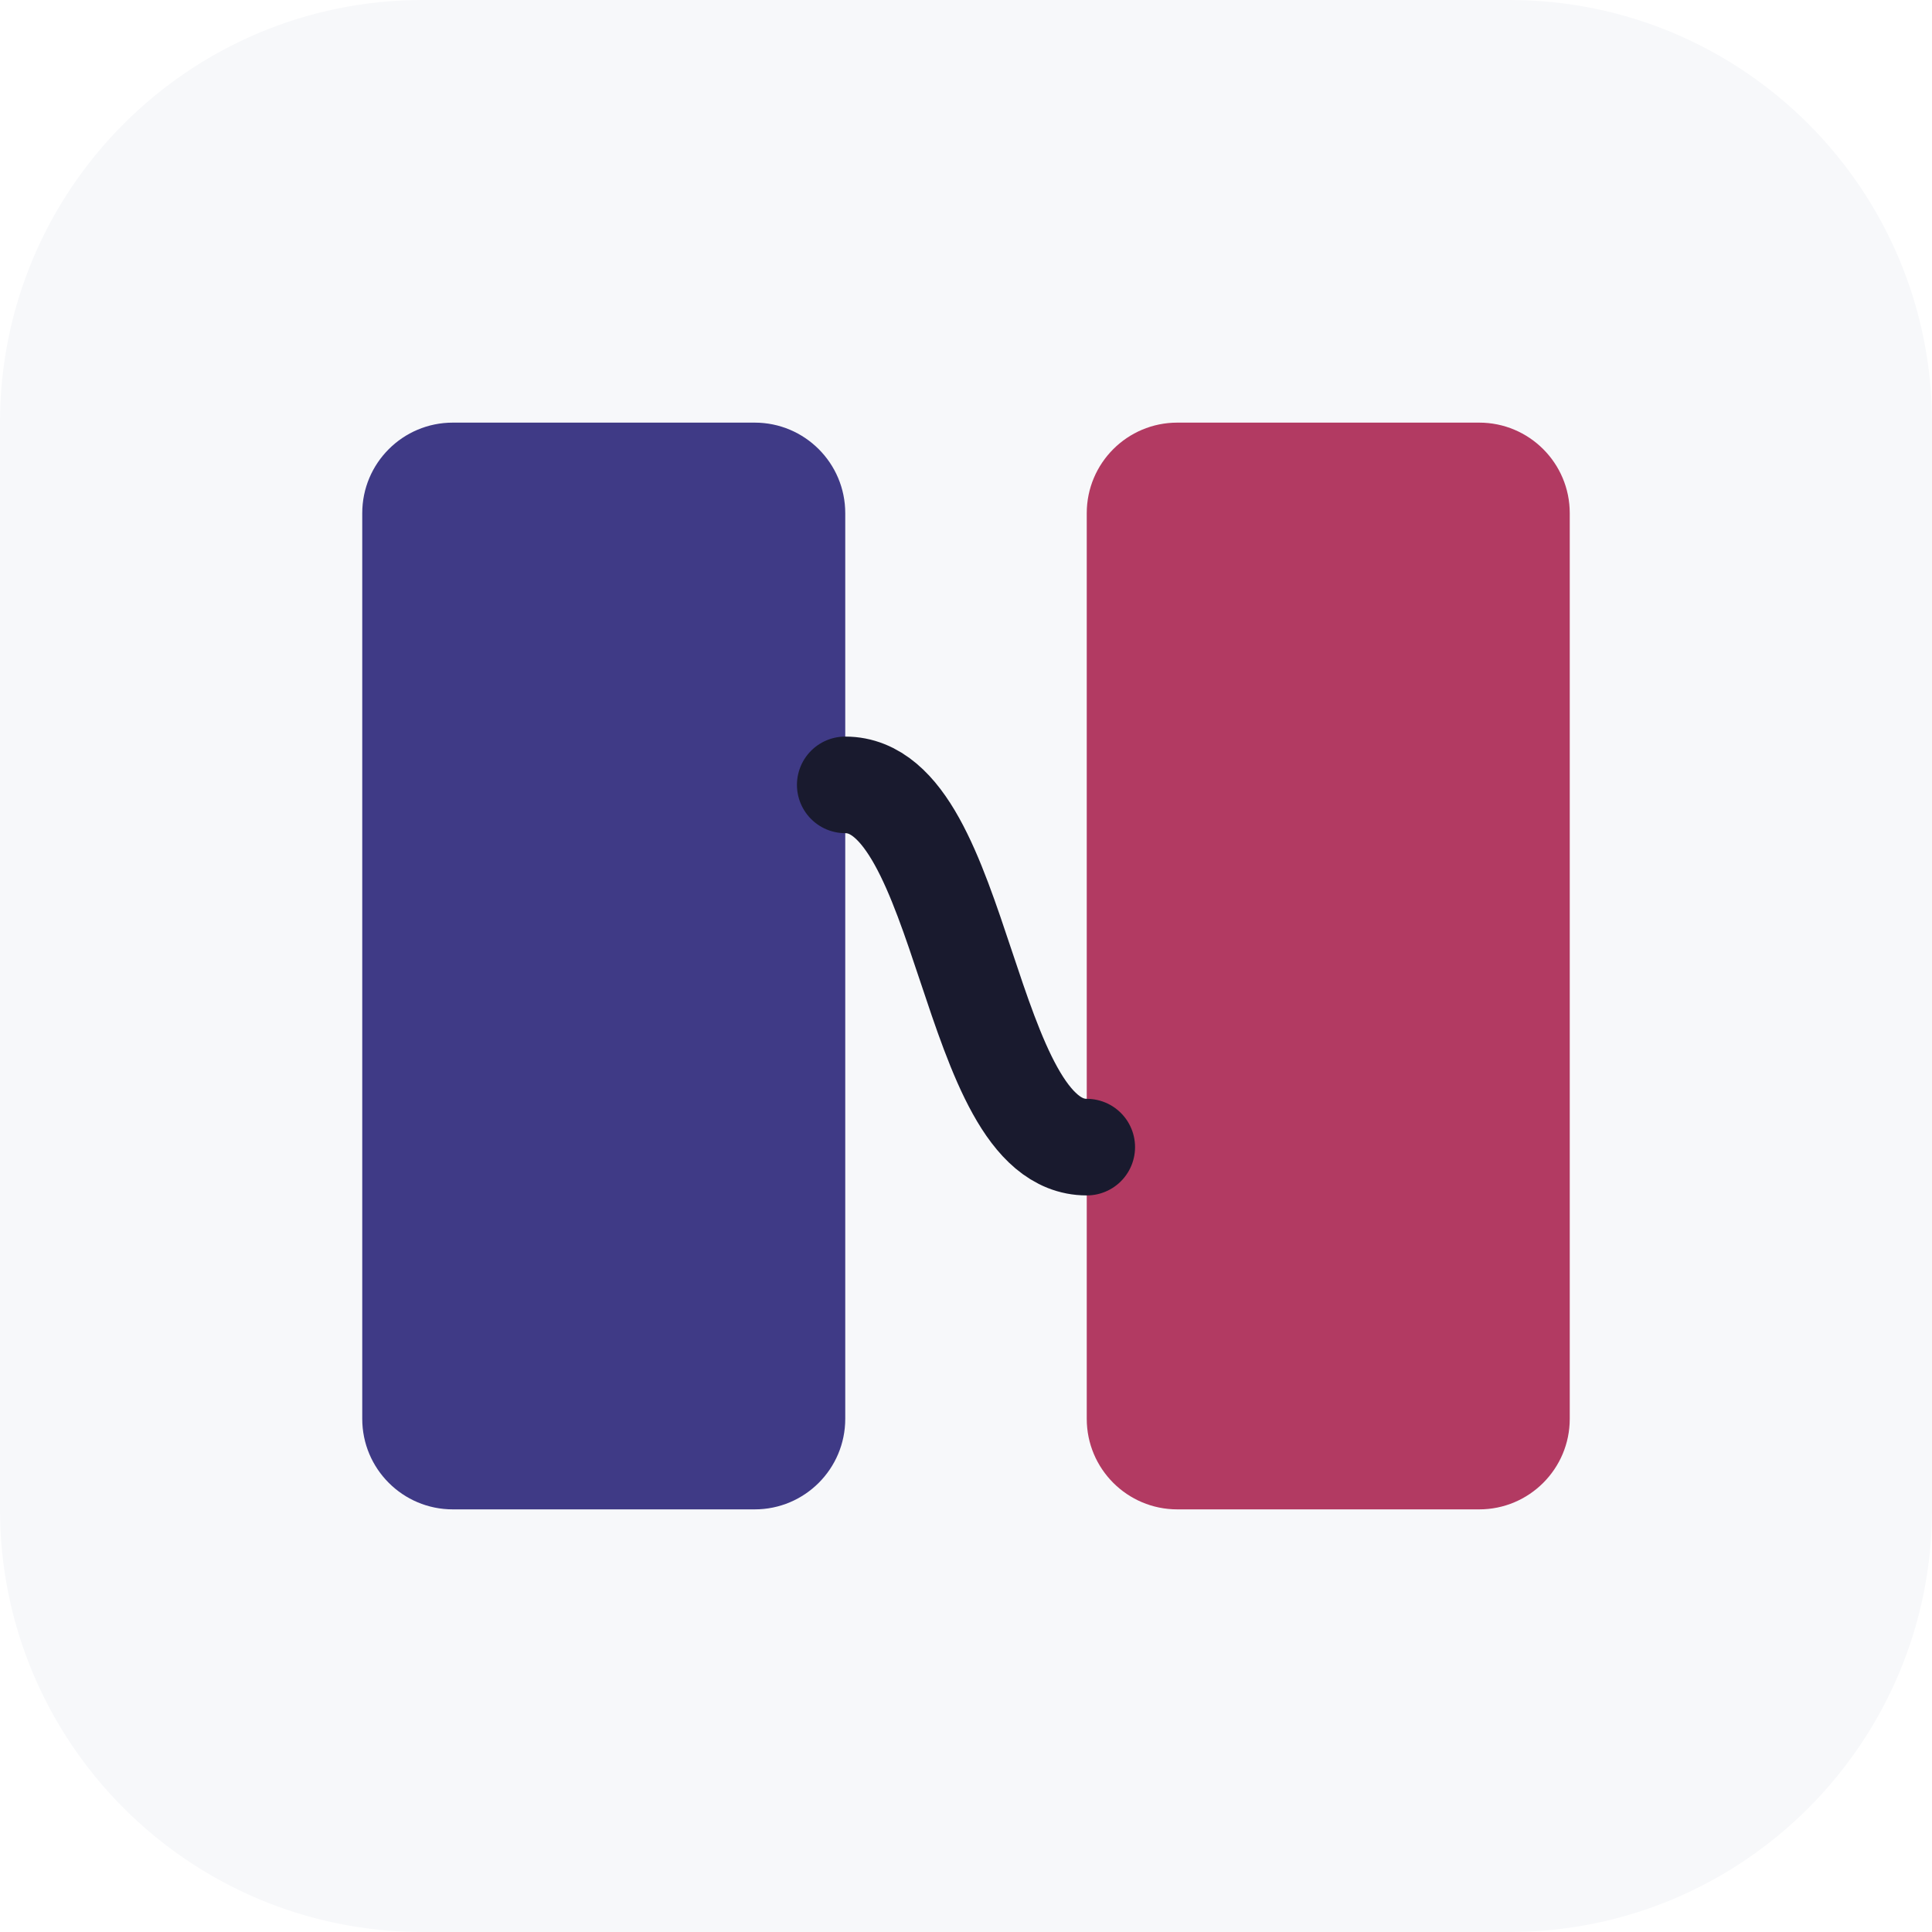
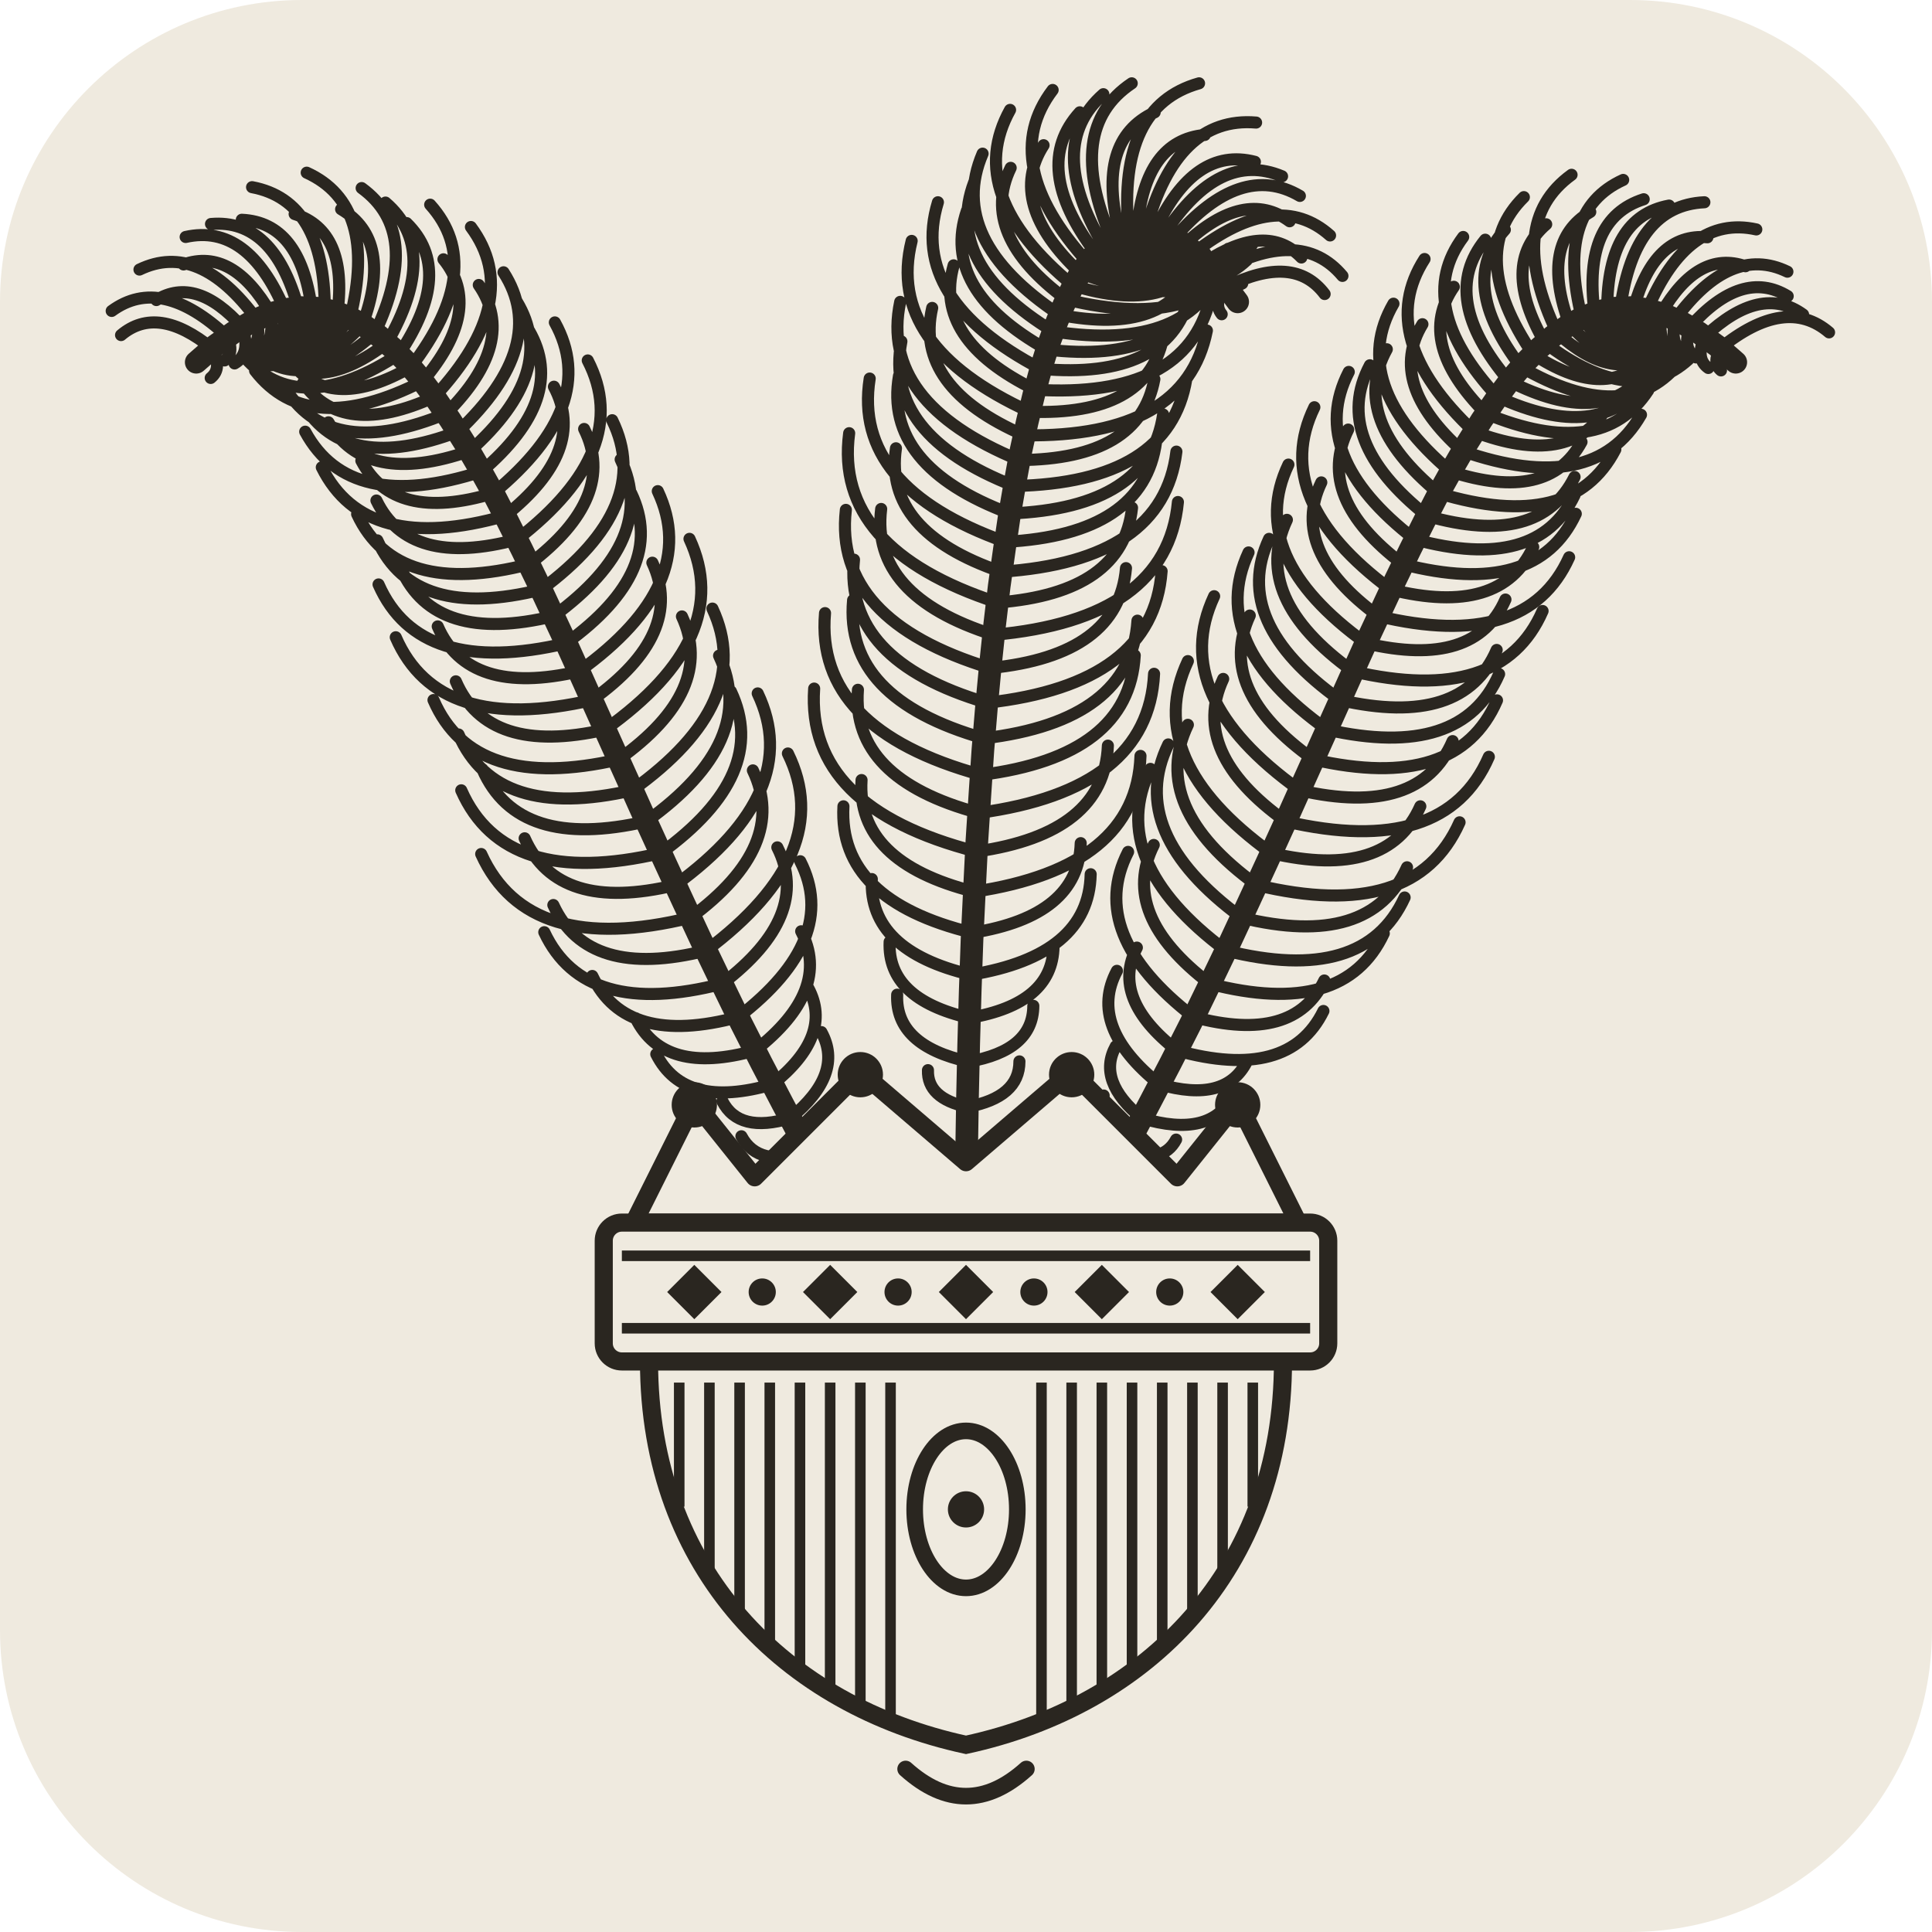
- <svg xmlns="http://www.w3.org/2000/svg" viewBox="0 0 32 32">
-   <rect width="32" height="32" rx="7" fill="#F7F8FA" />
-   <rect x="6" y="7" width="8" height="18" rx="1.5" fill="#3F3A86" />
-   <rect x="18" y="7" width="8" height="18" rx="1.5" fill="#B23A62" />
-   <path d="M14 13c2 0 2 6 4 6" stroke="#191A2E" stroke-width="1.6" fill="none" stroke-linecap="round" />
+ <svg xmlns="http://www.w3.org/2000/svg" viewBox="0 0 64 64">
+   <rect width="64" height="64" rx="10" fill="#efeadf" />
+   <path d="M27.89 37.85 L27.34 36.58 L27.21 34.19 L26.78 32.74 L26.54 30.85 L26.51 28.53 L25.75 28.07 L26.10 24.96 L24.94 25.52 L25.10 22.97 L24.21 22.90 L23.82 21.72 L23.60 20.16 L22.59 20.42 L22.84 17.85 L21.61 18.64 L21.79 16.27 L20.91 16.34 L20.56 15.22 L20.28 13.92 L19.35 14.21 L19.47 11.94 L18.35 12.81 L18.38 10.68 L17.53 10.96 L17.12 9.99 L16.68 9.02 L15.86 9.44 L15.60 7.52 L14.69 8.59 L14.25 6.78 L13.47 7.39 L12.77 6.71 L11.98 6.23 L11.30 6.93 L10.16 5.72 L9.76 7.09 L8.35 6.20 L8.01 7.28 L6.99 7.42 L6.15 7.85 L6.08 8.76 L4.62 8.93 L5.18 9.94 L3.70 10.30 L4.01 11.10 L3.21 11.73 L6.52 12.72 L6.98 12.52 L7.44 11.94 L7.77 12.04 L8.18 11.64 L8.37 11.77 L8.56 11.76 L8.80 11.59 L8.50 11.99 L9.05 11.52 L8.31 11.98 L8.98 11.62 L8.48 11.80 L8.59 11.79 L9.09 11.79 L8.22 11.96 L9.73 12.11 L8.45 12.28 L10.04 12.68 L9.50 12.94 L10.05 13.40 L10.88 13.99 L10.11 14.30 L11.97 15.26 L10.66 15.48 L12.47 16.58 L11.83 17.03 L12.50 17.90 L13.29 18.85 L12.54 19.36 L14.50 20.75 L13.11 21.11 L15.10 22.57 L14.36 23.19 L15.19 24.33 L15.98 25.48 L15.28 26.18 L17.38 27.77 L15.94 28.29 L18.33 29.98 L18.03 30.88 L19.62 32.33 L21.06 33.73 L21.74 34.92 L23.93 36.48 L24.56 37.64 L26.31 39.04 Z" fill="#efeadf" />
+   <path d="M26.78 38.17 Q27.76 37.34 27.34 36.58 M26.78 38.17 Q25.12 38.69 24.56 37.64 M26.18 37.04 Q27.97 35.57 27.21 34.19 M26.18 37.04 Q24.48 37.55 23.93 36.48 M25.59 35.92 Q27.61 34.30 26.78 32.74 M25.59 35.92 Q22.67 36.77 21.74 34.92 M25.01 34.80 Q27.56 32.80 26.54 30.85 M25.01 34.80 Q22.00 35.64 21.06 33.73 M24.46 33.69 Q27.82 31.10 26.51 28.53 M24.46 33.69 Q20.74 34.69 19.62 32.33 M23.92 32.59 Q26.89 30.33 25.75 28.07 M23.92 32.59 Q19.38 33.76 18.03 30.88 M23.39 31.49 Q27.72 28.25 26.10 24.96 M23.39 31.49 Q19.48 32.47 18.33 29.98 M22.87 30.40 Q26.13 28.00 24.94 25.52 M22.87 30.40 Q17.49 31.72 15.94 28.29 M22.37 29.32 Q26.64 26.21 25.10 22.97 M22.37 29.32 Q18.48 30.26 17.38 27.77 M21.89 28.26 Q25.51 25.64 24.21 22.90 M21.89 28.26 Q16.73 29.47 15.28 26.18 M21.41 27.21 Q25.14 24.54 23.82 21.72 M21.41 27.21 Q17.16 28.19 15.98 25.48 M20.94 26.18 Q25.04 23.25 23.60 20.16 M20.94 26.18 Q16.44 27.21 15.19 24.33 M20.49 25.16 Q23.72 22.86 22.59 20.42 M20.49 25.16 Q15.69 26.26 14.36 23.19 M20.04 24.17 Q24.35 21.10 22.84 17.85 M20.04 24.17 Q16.17 25.05 15.10 22.57 M19.61 23.19 Q22.70 20.98 21.61 18.64 M19.61 23.19 Q14.52 24.36 13.11 21.11 M19.18 22.24 Q23.23 19.33 21.79 16.27 M19.18 22.24 Q15.52 23.09 14.50 20.75 M18.75 21.31 Q22.12 18.88 20.91 16.34 M18.75 21.31 Q13.90 22.45 12.54 19.36 M18.34 20.41 Q21.82 17.86 20.56 15.22 M18.34 20.41 Q14.41 21.36 13.29 18.85 M17.93 19.53 Q21.67 16.76 20.28 13.92 M17.93 19.53 Q13.72 20.58 12.50 17.90 M17.53 18.69 Q20.47 16.46 19.35 14.21 M17.53 18.69 Q13.13 19.82 11.83 17.03 M17.13 17.87 Q20.99 14.88 19.47 11.94 M17.13 17.87 Q13.56 18.83 12.47 16.58 M16.73 17.09 Q19.47 14.91 18.35 12.81 M16.73 17.09 Q12.11 18.40 10.66 15.48 M16.34 16.34 Q19.89 13.41 18.38 10.68 M16.34 16.34 Q13.05 17.33 11.97 15.26 M15.95 15.62 Q18.81 13.18 17.53 10.96 M15.95 15.62 Q11.59 17.03 10.11 14.30 M15.56 14.94 Q18.52 12.30 17.12 9.99 M15.56 14.94 Q12.11 16.14 10.88 13.99 M15.17 14.30 Q18.22 11.42 16.68 9.02 M15.17 14.30 Q11.45 15.71 10.05 13.40 M14.78 13.70 Q17.16 11.32 15.86 9.44 M14.78 13.70 Q11.01 15.26 9.50 12.94 M14.39 13.15 Q17.38 9.92 15.60 7.52 M14.39 13.15 Q11.35 14.54 10.04 12.68 M14.00 12.63 Q16.03 10.24 14.69 8.59 M14.00 12.63 Q10.22 14.56 8.45 12.28 M13.61 12.16 Q16.13 8.87 14.25 6.78 M13.61 12.16 Q11.04 13.64 9.73 12.11 M13.22 11.73 Q15.08 8.97 13.47 7.39 M13.22 11.73 Q10.02 13.83 8.22 11.96 M12.82 11.36 Q14.60 8.28 12.77 6.71 M12.82 11.36 Q10.54 13.10 9.09 11.79 M12.42 11.03 Q14.00 7.70 11.98 6.23 M12.42 11.03 Q10.19 13.03 8.59 11.79 M12.01 10.75 Q13.04 7.96 11.30 6.93 M12.01 10.75 Q10.10 12.82 8.48 11.80 M11.60 10.53 Q12.53 6.80 10.16 5.72 M11.60 10.53 Q10.31 12.27 8.98 11.62 M11.18 10.36 Q11.53 7.66 9.76 7.09 M11.18 10.36 Q9.93 12.55 8.31 11.98 M10.76 10.25 Q10.75 6.65 8.35 6.20 M10.76 10.25 Q10.13 11.75 9.05 11.52 M10.32 10.19 Q9.94 7.37 8.01 7.28 M10.32 10.19 Q9.82 12.08 8.50 11.99 M9.88 10.20 Q9.06 7.24 6.99 7.42 M9.88 10.20 Q9.72 11.53 8.80 11.59 M9.43 10.26 Q8.21 7.39 6.15 7.85 M9.43 10.26 Q9.44 11.59 8.56 11.76 M8.97 10.38 Q7.70 8.19 6.08 8.76 M8.97 10.38 Q9.12 11.53 8.37 11.77 M8.50 10.57 Q6.59 7.98 4.62 8.93 M8.50 10.57 Q8.70 11.40 8.18 11.64 M8.02 10.83 Q6.50 9.13 5.18 9.94 M8.02 10.83 Q8.33 11.72 7.77 12.04 M7.53 11.15 Q5.34 9.10 3.70 10.30 M7.53 11.15 Q7.77 11.70 7.44 11.94 M7.02 11.54 Q5.22 10.08 4.01 11.10 M7.02 11.54 Q7.38 12.20 6.98 12.52" fill="none" stroke="#2a2620" stroke-width="0.4" stroke-linecap="round" />
+   <path d="M29.00 42.00 L28.19 40.65 L27.41 39.29 L26.65 37.93 L25.93 36.57 L25.22 35.21 L24.54 33.87 L23.89 32.53 L23.25 31.20 L22.64 29.89 L22.04 28.59 L21.46 27.32 L20.90 26.07 L20.35 24.85 L19.81 23.65 L19.29 22.49 L18.78 21.36 L18.27 20.27 L17.78 19.22 L17.29 18.21 L16.81 17.25 L16.34 16.34 L15.86 15.48 L15.39 14.67 L14.92 13.92 L14.45 13.23 L13.98 12.60 L13.51 12.04 L13.03 11.55 L12.55 11.13 L12.05 10.78 L11.56 10.51 L11.05 10.32 L10.53 10.21 L10.00 10.19 L9.46 10.25 L8.90 10.41 L8.33 10.66 L7.74 11.01 L7.13 11.45 L6.50 12.00" fill="none" stroke="#2a2620" stroke-width="0.75" stroke-linecap="round" />
+   <path d="M37.89 39.00 L38.96 37.75 L40.85 36.29 L41.30 35.17 L43.84 33.49 L43.87 32.48 L45.84 30.92 L46.53 29.73 L46.61 28.73 L48.35 27.24 L47.05 26.71 L49.32 25.07 L48.12 24.55 L49.59 23.20 L49.66 22.33 L49.58 21.53 L51.10 20.24 L49.87 19.86 L51.98 18.46 L50.79 18.12 L52.20 17.02 L52.16 16.40 L52.16 15.80 L53.51 14.89 L52.39 14.64 L54.36 13.74 L53.21 13.53 L54.60 12.93 L54.49 12.62 L54.51 12.34 L55.57 12.09 L54.49 11.91 L55.93 11.91 L54.82 11.67 L55.64 11.84 L55.29 11.74 L55.18 11.69 L55.51 11.95 L55.03 11.52 L55.51 11.99 L55.30 11.51 L55.65 11.84 L55.85 11.73 L56.18 11.84 L56.59 12.19 L57.01 12.27 L57.48 12.94 L60.26 11.77 L60.59 11.01 L59.73 10.42 L59.22 9.81 L59.21 9.00 L57.82 8.82 L58.18 7.60 L56.56 7.86 L56.46 6.70 L55.29 6.81 L54.45 6.60 L53.77 5.96 L52.68 7.02 L52.06 5.79 L51.22 7.43 L50.48 6.53 L49.85 7.61 L49.20 7.94 L48.47 7.85 L48.16 9.50 L47.19 8.58 L47.12 10.74 L46.16 10.06 L45.94 11.57 L45.38 12.10 L44.68 12.32 L44.66 14.23 L43.54 13.49 L43.77 15.98 L42.68 15.39 L42.63 17.22 L42.04 17.85 L41.36 18.30 L41.40 20.39 L40.22 19.75 L40.52 22.49 L39.35 21.90 L39.35 24.01 L38.70 24.66 L38.11 25.47 L38.22 27.99 L37.37 28.22 L37.66 31.39 L37.00 32.16 L36.96 34.66 L36.56 36.29 L36.15 37.97 Z" fill="#efeadf" />
+   <path d="M37.22 38.17 Q38.52 38.58 38.96 37.75 M37.22 38.17 Q36.06 37.19 36.56 36.29 M37.82 37.04 Q40.11 37.73 40.85 36.29 M37.82 37.04 Q36.33 35.81 36.96 34.66 M38.41 35.92 Q40.60 36.55 41.30 35.17 M38.41 35.92 Q36.02 34.00 37.00 32.16 M38.99 34.80 Q42.69 35.83 43.84 33.49 M38.99 34.80 Q36.78 33.07 37.66 31.39 M39.54 33.69 Q42.86 34.58 43.87 32.48 M39.54 33.69 Q35.98 30.94 37.37 28.22 M40.08 32.59 Q44.52 33.74 45.84 30.92 M40.08 32.59 Q37.06 30.29 38.22 27.99 M40.61 31.49 Q45.19 32.64 46.53 29.73 M40.61 31.49 Q36.62 28.51 38.11 25.47 M41.13 30.40 Q45.38 31.44 46.61 28.73 M41.13 30.40 Q37.29 27.57 38.70 24.66 M41.63 29.32 Q46.86 30.58 48.35 27.24 M41.63 29.32 Q38.05 26.72 39.35 24.01 M42.11 28.26 Q45.96 29.16 47.05 26.71 M42.11 28.26 Q37.82 25.16 39.35 21.90 M42.59 27.21 Q47.86 28.43 49.32 25.07 M42.59 27.21 Q39.39 24.92 40.52 22.49 M43.06 26.18 Q47.02 27.09 48.12 24.55 M43.06 26.18 Q38.68 23.05 40.22 19.75 M43.51 25.16 Q48.27 26.25 49.59 23.20 M43.51 25.16 Q40.26 22.85 41.40 20.39 M43.96 24.17 Q48.42 25.18 49.66 22.33 M43.96 24.17 Q39.96 21.32 41.36 18.30 M44.39 23.19 Q48.46 24.12 49.58 21.53 M44.39 23.19 Q40.76 20.60 42.04 17.85 M44.82 22.24 Q49.73 23.38 51.10 20.24 M44.82 22.24 Q41.42 19.80 42.63 17.22 M45.25 21.31 Q48.86 22.16 49.87 19.86 M45.25 21.31 Q41.24 18.42 42.68 15.39 M45.66 20.41 Q50.57 21.59 51.98 18.46 M45.66 20.41 Q42.69 18.23 43.77 15.98 M46.07 19.53 Q49.72 20.44 50.79 18.12 M46.07 19.53 Q42.05 16.55 43.54 13.49 M46.47 18.69 Q50.89 19.83 52.20 17.02 M46.47 18.69 Q43.54 16.47 44.66 14.23 M46.87 17.87 Q50.93 18.97 52.16 16.40 M46.87 17.87 Q43.26 15.08 44.68 12.32 M47.27 17.09 Q50.99 18.15 52.16 15.80 M47.27 17.09 Q44.08 14.55 45.38 12.10 M47.66 16.34 Q52.07 17.67 53.51 14.89 M47.66 16.34 Q44.67 13.87 45.94 11.57 M48.05 15.62 Q51.29 16.67 52.39 14.64 M48.05 15.62 Q44.63 12.70 46.16 10.06 M48.44 14.94 Q52.80 16.46 54.36 13.74 M48.44 14.94 Q45.93 12.70 47.12 10.74 M48.83 14.30 Q52.01 15.51 53.21 13.53 M48.83 14.30 Q45.52 11.18 47.19 8.58 M49.22 13.70 Q53.06 15.29 54.60 12.93 M49.22 13.70 Q46.88 11.35 48.16 9.50 M49.61 13.15 Q53.02 14.71 54.49 12.62 M49.61 13.15 Q46.79 10.10 48.47 7.85 M50.00 12.63 Q53.08 14.20 54.51 12.34 M50.00 12.63 Q47.64 9.86 49.20 7.94 M50.39 12.16 Q53.82 14.14 55.57 12.09 M50.39 12.16 Q48.26 9.38 49.85 7.61 M50.78 11.73 Q53.15 13.29 54.49 11.91 M50.78 11.73 Q48.55 8.43 50.48 6.53 M51.18 11.36 Q54.09 13.57 55.93 11.91 M51.18 11.36 Q49.67 8.76 51.22 7.43 M51.58 11.03 Q53.46 12.72 54.82 11.67 M51.58 11.03 Q49.85 7.39 52.06 5.79 M51.99 10.75 Q53.97 12.89 55.64 11.84 M51.99 10.75 Q50.99 8.03 52.68 7.02 M52.40 10.53 Q53.83 12.45 55.29 11.74 M52.40 10.53 Q51.51 6.99 53.77 5.96 M52.82 10.36 Q53.85 12.16 55.18 11.69 M52.82 10.36 Q52.42 7.25 54.45 6.60 M53.24 10.25 Q54.07 12.25 55.51 11.95 M53.24 10.25 Q53.25 7.19 55.29 6.81 M53.68 10.19 Q54.05 11.60 55.03 11.52 M53.68 10.19 Q54.14 6.81 56.46 6.70 M54.12 10.20 Q54.33 11.92 55.51 11.99 M54.12 10.20 Q54.81 7.71 56.56 7.86 M54.57 10.26 Q54.56 11.37 55.30 11.51 M54.57 10.26 Q55.91 7.10 58.18 7.60 M55.03 10.38 Q54.87 11.59 55.65 11.84 M55.03 10.38 Q56.25 8.27 57.82 8.82 M55.50 10.57 Q55.28 11.47 55.85 11.73 M55.50 10.57 Q57.33 8.09 59.21 9.00 M55.98 10.83 Q55.72 11.57 56.18 11.84 M55.98 10.83 Q57.71 8.89 59.22 9.81 M56.47 11.15 Q56.15 11.88 56.59 12.19 M56.47 11.15 Q58.33 9.40 59.73 10.42 M56.98 11.54 Q56.72 12.03 57.01 12.27 M56.98 11.54 Q59.15 9.78 60.59 11.01" fill="none" stroke="#2a2620" stroke-width="0.4" stroke-linecap="round" />
+   <path d="M35.00 42.00 L35.81 40.65 L36.59 39.29 L37.35 37.93 L38.07 36.57 L38.78 35.21 L39.46 33.87 L40.11 32.53 L40.75 31.20 L41.36 29.89 L41.96 28.59 L42.54 27.32 L43.10 26.07 L43.65 24.85 L44.19 23.65 L44.71 22.49 L45.22 21.36 L45.73 20.27 L46.22 19.22 L46.71 18.21 L47.19 17.25 L47.66 16.34 L48.14 15.48 L48.61 14.67 L49.08 13.92 L49.55 13.23 L50.02 12.60 L50.49 12.04 L50.97 11.55 L51.45 11.13 L51.95 10.78 L52.44 10.51 L52.95 10.32 L53.47 10.21 L54.00 10.19 L54.54 10.25 L55.10 10.41 L55.67 10.66 L56.26 11.01 L56.87 11.45 L57.50 12.00" fill="none" stroke="#2a2620" stroke-width="0.75" stroke-linecap="round" />
+   <path d="M32.91 37.41 L33.77 35.16 L34.23 33.32 L34.90 31.35 L36.13 28.96 L35.80 27.93 L37.78 25.04 L36.70 24.70 L38.23 22.32 L37.59 21.71 L37.68 20.56 L38.48 18.92 L37.30 18.82 L39.02 16.63 L37.50 16.82 L38.97 14.96 L38.30 14.62 L38.53 13.73 L39.30 12.55 L38.24 12.56 L39.98 10.95 L38.52 11.24 L40.08 9.93 L39.41 9.85 L39.78 9.32 L40.53 8.71 L39.59 8.83 L41.36 8.09 L39.93 8.39 L41.51 8.05 L40.69 8.24 L40.96 8.36 L41.30 8.62 L40.29 8.74 L41.15 9.39 L39.83 9.15 L40.24 9.89 L39.53 9.58 L39.41 9.73 L39.35 9.83 L39.25 9.42 L39.43 9.88 L39.59 9.48 L39.84 9.98 L40.16 9.99 L40.47 10.41 L40.80 10.90 L44.51 10.42 L43.88 9.74 L44.47 9.14 L43.11 8.53 L44.06 7.80 L42.72 7.33 L43.06 6.49 L42.47 5.84 L41.57 5.36 L41.61 4.06 L39.91 4.47 L39.72 2.76 L38.25 3.72 L37.49 2.76 L36.55 3.12 L35.77 3.72 L34.87 2.98 L34.57 4.81 L33.46 3.64 L33.48 5.56 L32.55 5.09 L32.27 6.04 L32.03 6.98 L31.07 6.70 L31.59 8.79 L30.20 7.98 L30.88 10.20 L29.82 10.00 L29.86 11.31 L29.78 12.45 L28.81 12.54 L29.68 14.85 L28.13 14.35 L29.19 16.86 L28.02 16.89 L28.29 18.54 L28.26 19.88 L27.33 20.31 L28.42 22.85 L26.97 22.81 L28.54 25.84 L27.94 26.71 L28.88 29.12 L29.47 31.20 L29.72 32.95 L30.74 35.45 L30.85 37.11 Z" fill="#efeadf" />
+   <path d="M32.04 36.67 Q33.77 36.35 33.77 35.16 M32.04 36.67 Q30.71 36.38 30.74 35.45 M32.08 35.17 Q34.22 34.80 34.23 33.32 M32.08 35.17 Q29.65 34.63 29.72 32.95 M32.11 33.72 Q34.87 33.25 34.90 31.35 M32.11 33.72 Q29.39 33.09 29.47 31.20 M32.16 32.29 Q36.07 31.65 36.13 28.96 M32.16 32.29 Q28.77 31.49 28.88 29.12 M32.21 30.90 Q35.73 30.34 35.80 27.93 M32.21 30.90 Q27.77 29.82 27.94 26.71 M32.27 29.54 Q37.65 28.73 37.78 25.04 M32.27 29.54 Q28.37 28.56 28.54 25.84 M32.34 28.21 Q36.58 27.61 36.70 24.70 M32.34 28.21 Q26.70 26.76 26.97 22.81 M32.42 26.93 Q38.04 26.17 38.23 22.32 M32.42 26.93 Q28.20 25.80 28.42 22.85 M32.50 25.67 Q37.40 25.05 37.59 21.71 M32.50 25.67 Q27.00 24.16 27.33 20.31 M32.59 24.46 Q37.46 23.88 37.68 20.56 M32.59 24.46 Q27.96 23.14 28.26 19.88 M32.69 23.28 Q38.20 22.67 38.48 18.92 M32.69 23.28 Q27.95 21.88 28.29 18.54 M32.80 22.13 Q37.05 21.71 37.30 18.82 M32.80 22.13 Q27.61 20.55 28.02 16.89 M32.91 21.03 Q38.65 20.52 39.02 16.63 M32.91 21.03 Q28.84 19.74 29.19 16.86 M33.04 19.96 Q37.20 19.64 37.50 16.82 M33.04 19.96 Q27.62 18.19 28.13 14.35 M33.16 18.94 Q38.53 18.59 38.97 14.96 M33.16 18.94 Q29.28 17.61 29.68 14.85 M33.30 17.95 Q37.89 17.71 38.30 14.62 M33.30 17.95 Q28.24 16.14 28.81 12.54 M33.45 17.01 Q38.07 16.83 38.53 13.73 M33.45 17.01 Q29.26 15.44 29.78 12.45 M33.60 16.10 Q38.74 15.99 39.30 12.55 M33.60 16.10 Q29.27 14.41 29.86 11.31 M33.76 15.24 Q37.75 15.22 38.24 12.56 M33.76 15.24 Q29.12 13.33 29.82 10.00 M33.93 14.42 Q39.27 14.50 39.98 10.95 M33.93 14.42 Q30.28 12.83 30.88 10.20 M34.11 13.64 Q37.95 13.78 38.52 11.24 M34.11 13.64 Q29.33 11.45 30.20 7.98 M34.29 12.91 Q39.26 13.21 40.08 9.93 M34.29 12.91 Q30.90 11.25 31.59 8.79 M34.48 12.22 Q38.65 12.59 39.41 9.85 M34.48 12.22 Q30.09 9.92 31.07 6.70 M34.68 11.58 Q38.92 12.08 39.78 9.32 M34.68 11.58 Q31.14 9.59 32.03 6.98 M34.89 10.98 Q39.49 11.69 40.53 8.71 M34.89 10.98 Q31.24 8.75 32.27 6.04 M35.10 10.43 Q38.68 11.13 39.59 8.83 M35.10 10.43 Q31.34 7.92 32.55 5.09 M35.32 9.92 Q40.01 11.07 41.36 8.09 M35.32 9.92 Q32.41 7.77 33.48 5.56 M35.55 9.46 Q38.85 10.47 39.93 8.39 M35.55 9.46 Q31.90 6.45 33.46 3.64 M35.79 9.05 Q39.94 10.62 41.51 8.05 M35.79 9.05 Q33.33 6.74 34.57 4.81 M36.03 8.69 Q39.28 10.21 40.69 8.24 M36.03 8.69 Q33.04 5.39 34.87 2.98 M36.29 8.38 Q39.37 10.19 40.96 8.36 M36.29 8.38 Q34.13 5.52 35.77 3.72 M36.55 8.12 Q39.48 10.30 41.30 8.62 M36.55 8.12 Q34.60 4.83 36.55 3.12 M36.82 7.90 Q38.77 9.81 40.29 8.74 M36.82 7.90 Q35.25 4.26 37.49 2.76 M37.09 7.74 Q39.12 10.41 41.15 9.39 M37.09 7.74 Q36.28 4.64 38.25 3.72 M37.38 7.63 Q38.40 9.59 39.83 9.15 M37.38 7.63 Q37.02 3.52 39.72 2.76 M37.67 7.58 Q38.46 10.10 40.24 9.89 M37.67 7.58 Q37.93 4.65 39.91 4.47 M37.97 7.57 Q38.21 9.51 39.53 9.58 M37.97 7.57 Q38.99 3.84 41.61 4.06 M38.27 7.62 Q38.20 9.45 39.41 9.73 M38.27 7.62 Q39.56 4.84 41.57 5.36 M38.59 7.72 Q38.26 9.41 39.35 9.83 M38.59 7.72 Q40.40 4.97 42.47 5.84 M38.91 7.88 Q38.53 9.03 39.25 9.42 M38.91 7.88 Q41.10 5.34 43.06 6.49 M39.24 8.09 Q38.67 9.35 39.43 9.88 M39.24 8.09 Q41.23 6.23 42.72 7.33 M39.57 8.36 Q39.15 9.10 39.59 9.48 M39.57 8.36 Q42.31 6.24 44.06 7.80 M39.92 8.68 Q39.36 9.51 39.84 9.98 M39.92 8.68 Q41.96 7.34 43.11 8.53 M40.27 9.06 Q39.83 9.63 40.16 9.99 M40.27 9.06 Q43.07 7.47 44.47 9.14 M40.63 9.50 Q40.17 10.04 40.47 10.41 M40.63 9.50 Q42.86 8.39 43.88 9.74" fill="none" stroke="#2a2620" stroke-width="0.4" stroke-linecap="round" />
+   <path d="M32.00 42.00 L32.01 40.07 L32.02 38.19 L32.05 36.35 L32.09 34.56 L32.14 32.81 L32.20 31.12 L32.28 29.47 L32.36 27.87 L32.46 26.33 L32.56 24.84 L32.68 23.40 L32.81 22.02 L32.95 20.69 L33.10 19.42 L33.27 18.21 L33.44 17.06 L33.63 15.96 L33.82 14.93 L34.03 13.97 L34.25 13.06 L34.48 12.22 L34.72 11.45 L34.98 10.74 L35.24 10.10 L35.52 9.53 L35.80 9.03 L36.10 8.61 L36.41 8.25 L36.73 7.97 L37.06 7.76 L37.41 7.62 L37.76 7.57 L38.13 7.59 L38.50 7.69 L38.89 7.87 L39.29 8.13 L39.70 8.47 L40.12 8.90 L40.56 9.41 L41.00 10.00" fill="none" stroke="#2a2620" stroke-width="0.75" stroke-linecap="round" />
+   <path d="M21 40.5 L23 36.5 L25 39 L28.5 35.5 L32 38.5 L35.5 35.5 L39 39 L41 36.5 L43 40.5 Z" fill="#efeadf" stroke="#2a2620" stroke-width="0.6" stroke-linejoin="round" />
+   <circle cx="23" cy="36.6" r="0.75" fill="#2a2620" />
+   <circle cx="28.5" cy="35.6" r="0.75" fill="#2a2620" />
+   <circle cx="35.5" cy="35.6" r="0.75" fill="#2a2620" />
+   <circle cx="41" cy="36.6" r="0.75" fill="#2a2620" />
+   <rect x="20" y="40.5" width="24" height="4.6" rx="0.6" fill="#efeadf" stroke="#2a2620" stroke-width="0.6" />
+   <path d="M20.6 41.6 H43.4 M20.6 44 H43.4" stroke="#2a2620" stroke-width="0.35" />
+   <path d="M23 41.9 l0.9 0.9 l-0.9 0.9 l-0.9 -0.9 Z" fill="#2a2620" />
+   <path d="M27.5 41.9 l0.9 0.9 l-0.9 0.9 l-0.9 -0.9 Z" fill="#2a2620" />
+   <path d="M32 41.9 l0.9 0.9 l-0.9 0.9 l-0.9 -0.9 Z" fill="#2a2620" />
+   <path d="M36.5 41.9 l0.9 0.9 l-0.9 0.9 l-0.9 -0.9 Z" fill="#2a2620" />
+   <path d="M41 41.9 l0.9 0.9 l-0.9 0.9 l-0.9 -0.9 Z" fill="#2a2620" />
+   <circle cx="25.25" cy="42.8" r="0.45" fill="#2a2620" />
+   <circle cx="29.75" cy="42.8" r="0.45" fill="#2a2620" />
+   <circle cx="34.25" cy="42.8" r="0.45" fill="#2a2620" />
+   <circle cx="38.75" cy="42.8" r="0.45" fill="#2a2620" />
+   <path d="M21.5 45.1 C21.5 52 26 56.5 32 57.8 C38 56.5 42.5 52 42.5 45.1 Z" fill="#efeadf" stroke="#2a2620" stroke-width="0.6" />
+   <path d="M22.50 45.8 V49.91 M23.50 45.8 V51.96 M24.50 45.8 V53.39 M25.50 45.8 V54.47 M26.50 45.8 V55.32 M27.50 45.8 V55.97 M28.50 45.8 V56.47 M29.50 45.8 V56.83 M34.50 45.8 V56.83 M35.50 45.8 V56.47 M36.50 45.8 V55.97 M37.50 45.8 V55.32 M38.50 45.8 V54.47 M39.50 45.8 V53.39 M40.50 45.8 V51.96 M41.50 45.8 V49.91" stroke="#2a2620" stroke-width="0.35" />
+   <ellipse cx="32" cy="50" rx="1.7" ry="2.6" fill="#efeadf" stroke="#2a2620" stroke-width="0.55" />
+   <circle cx="32" cy="50" r="0.6" fill="#2a2620" />
+   <path d="M30 58.6 Q32 60.4 34 58.6" fill="none" stroke="#2a2620" stroke-width="0.55" stroke-linecap="round" />
</svg>
